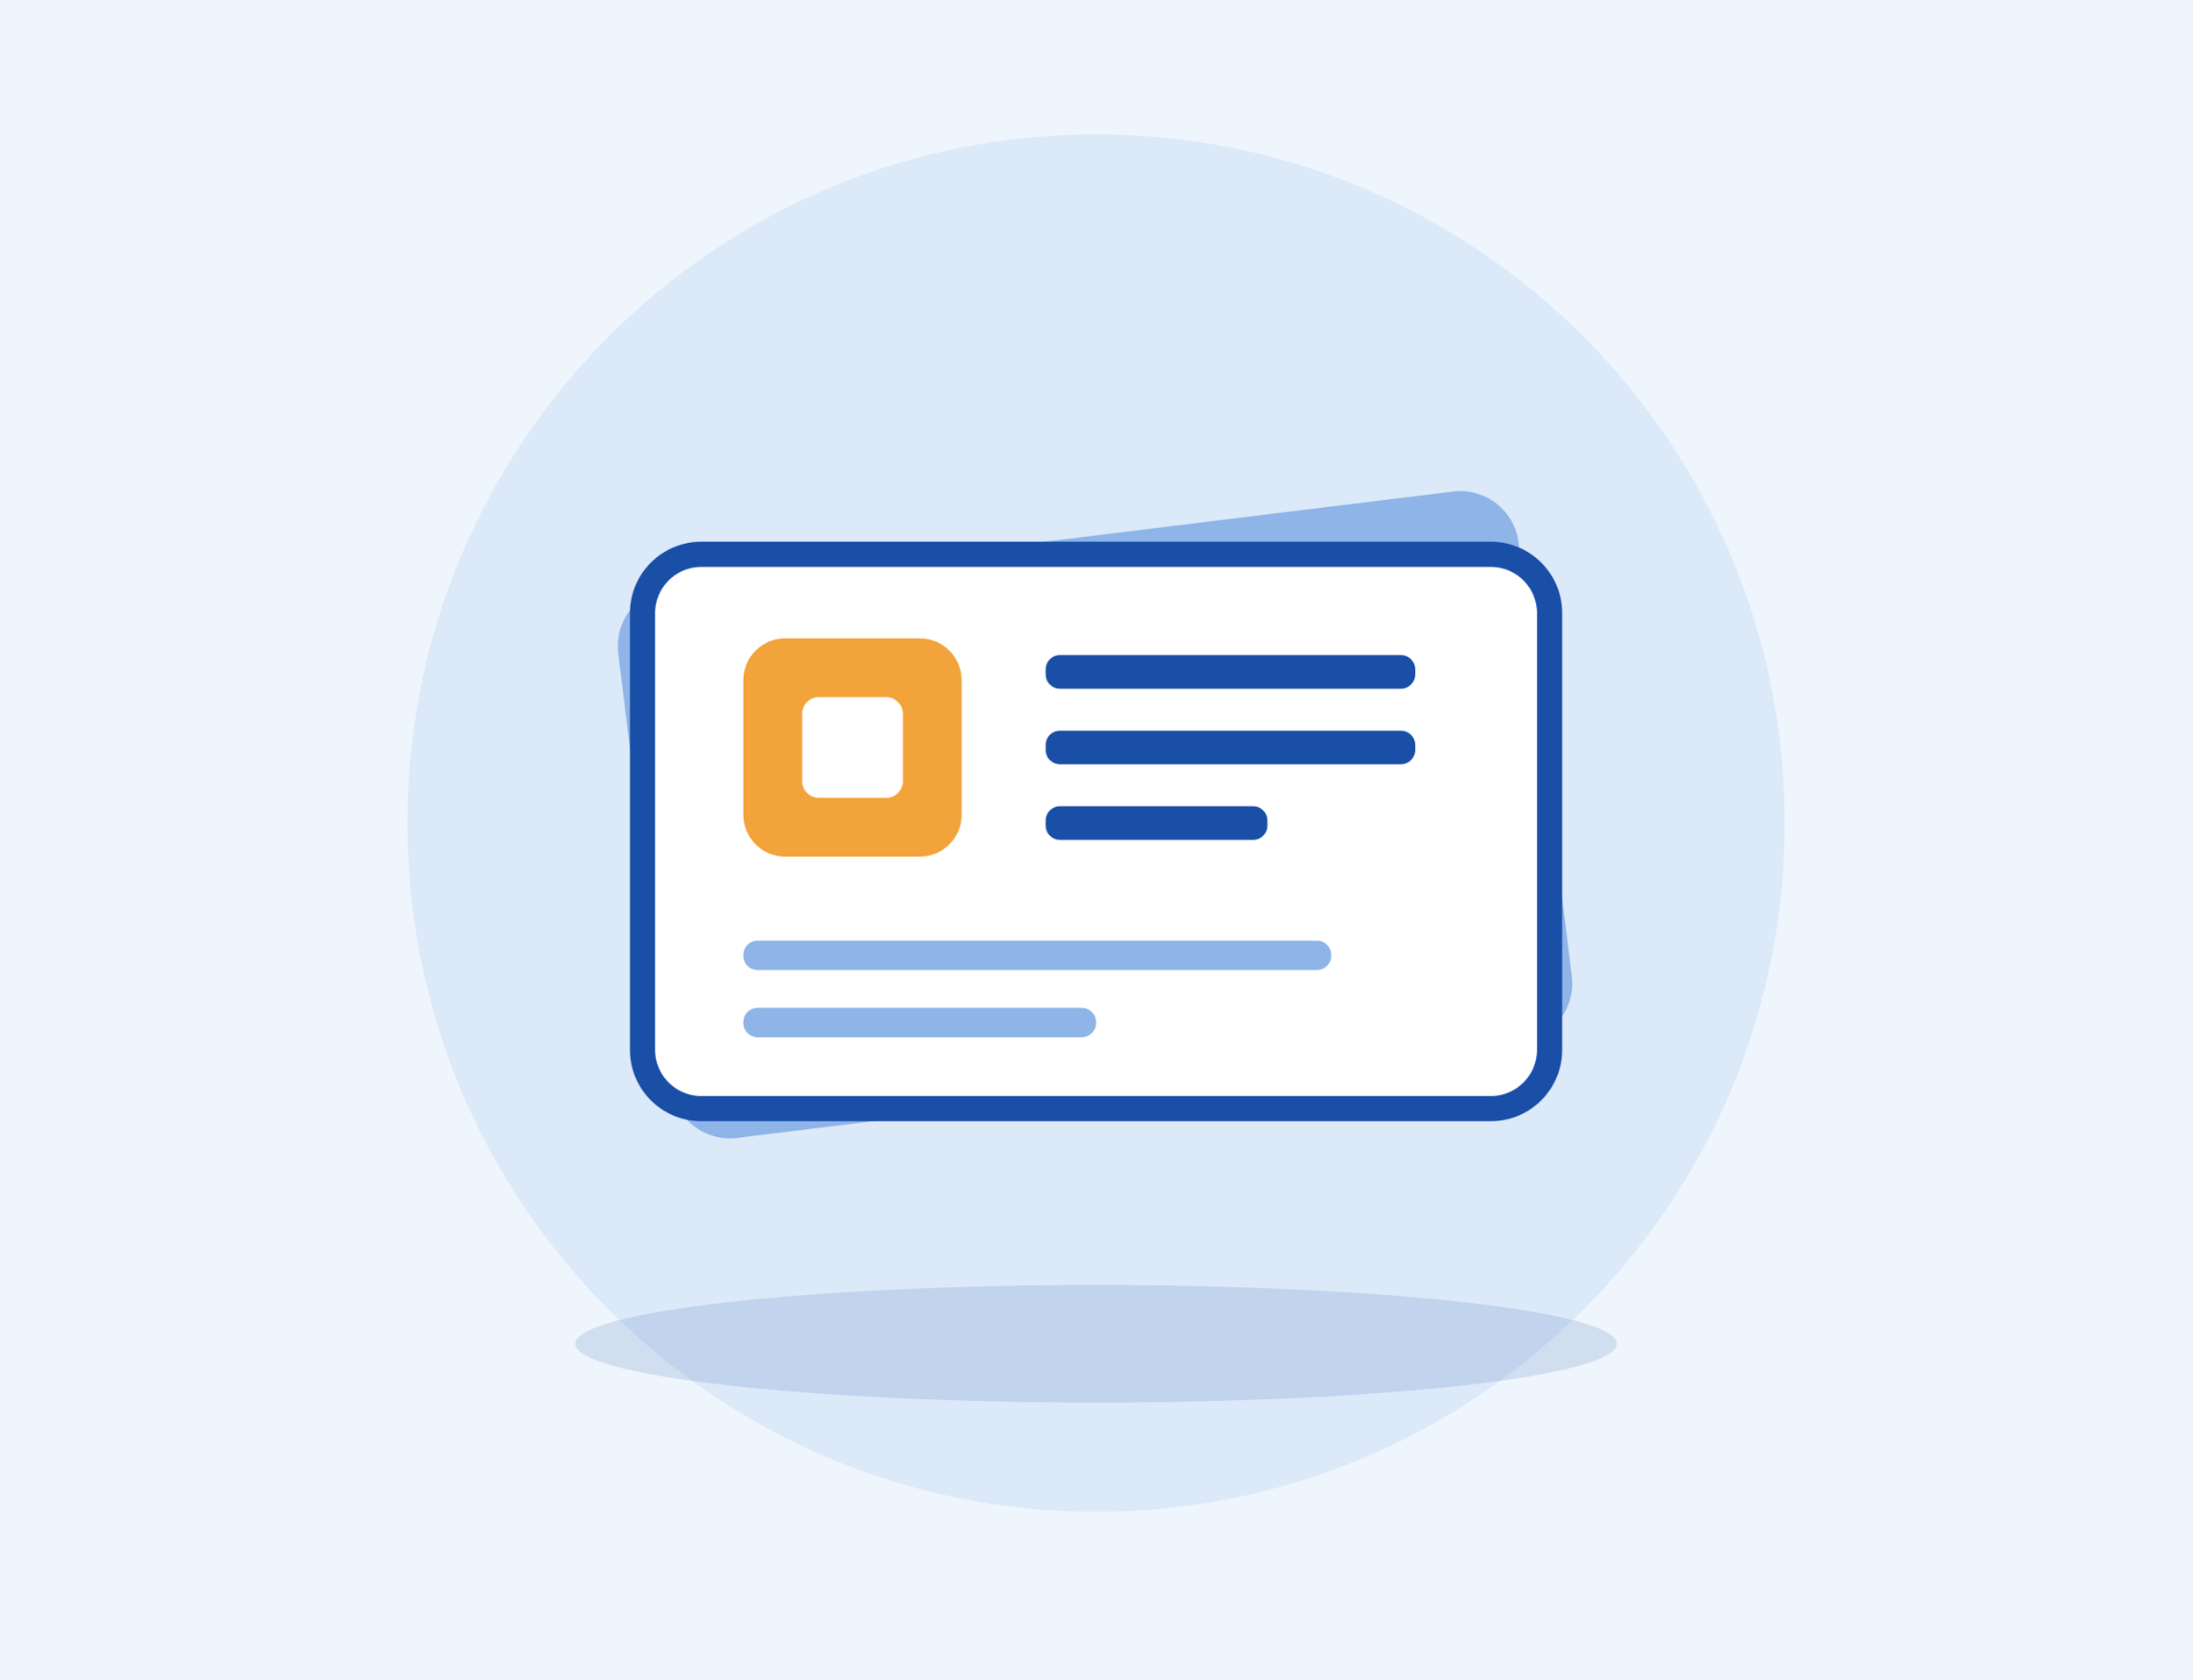
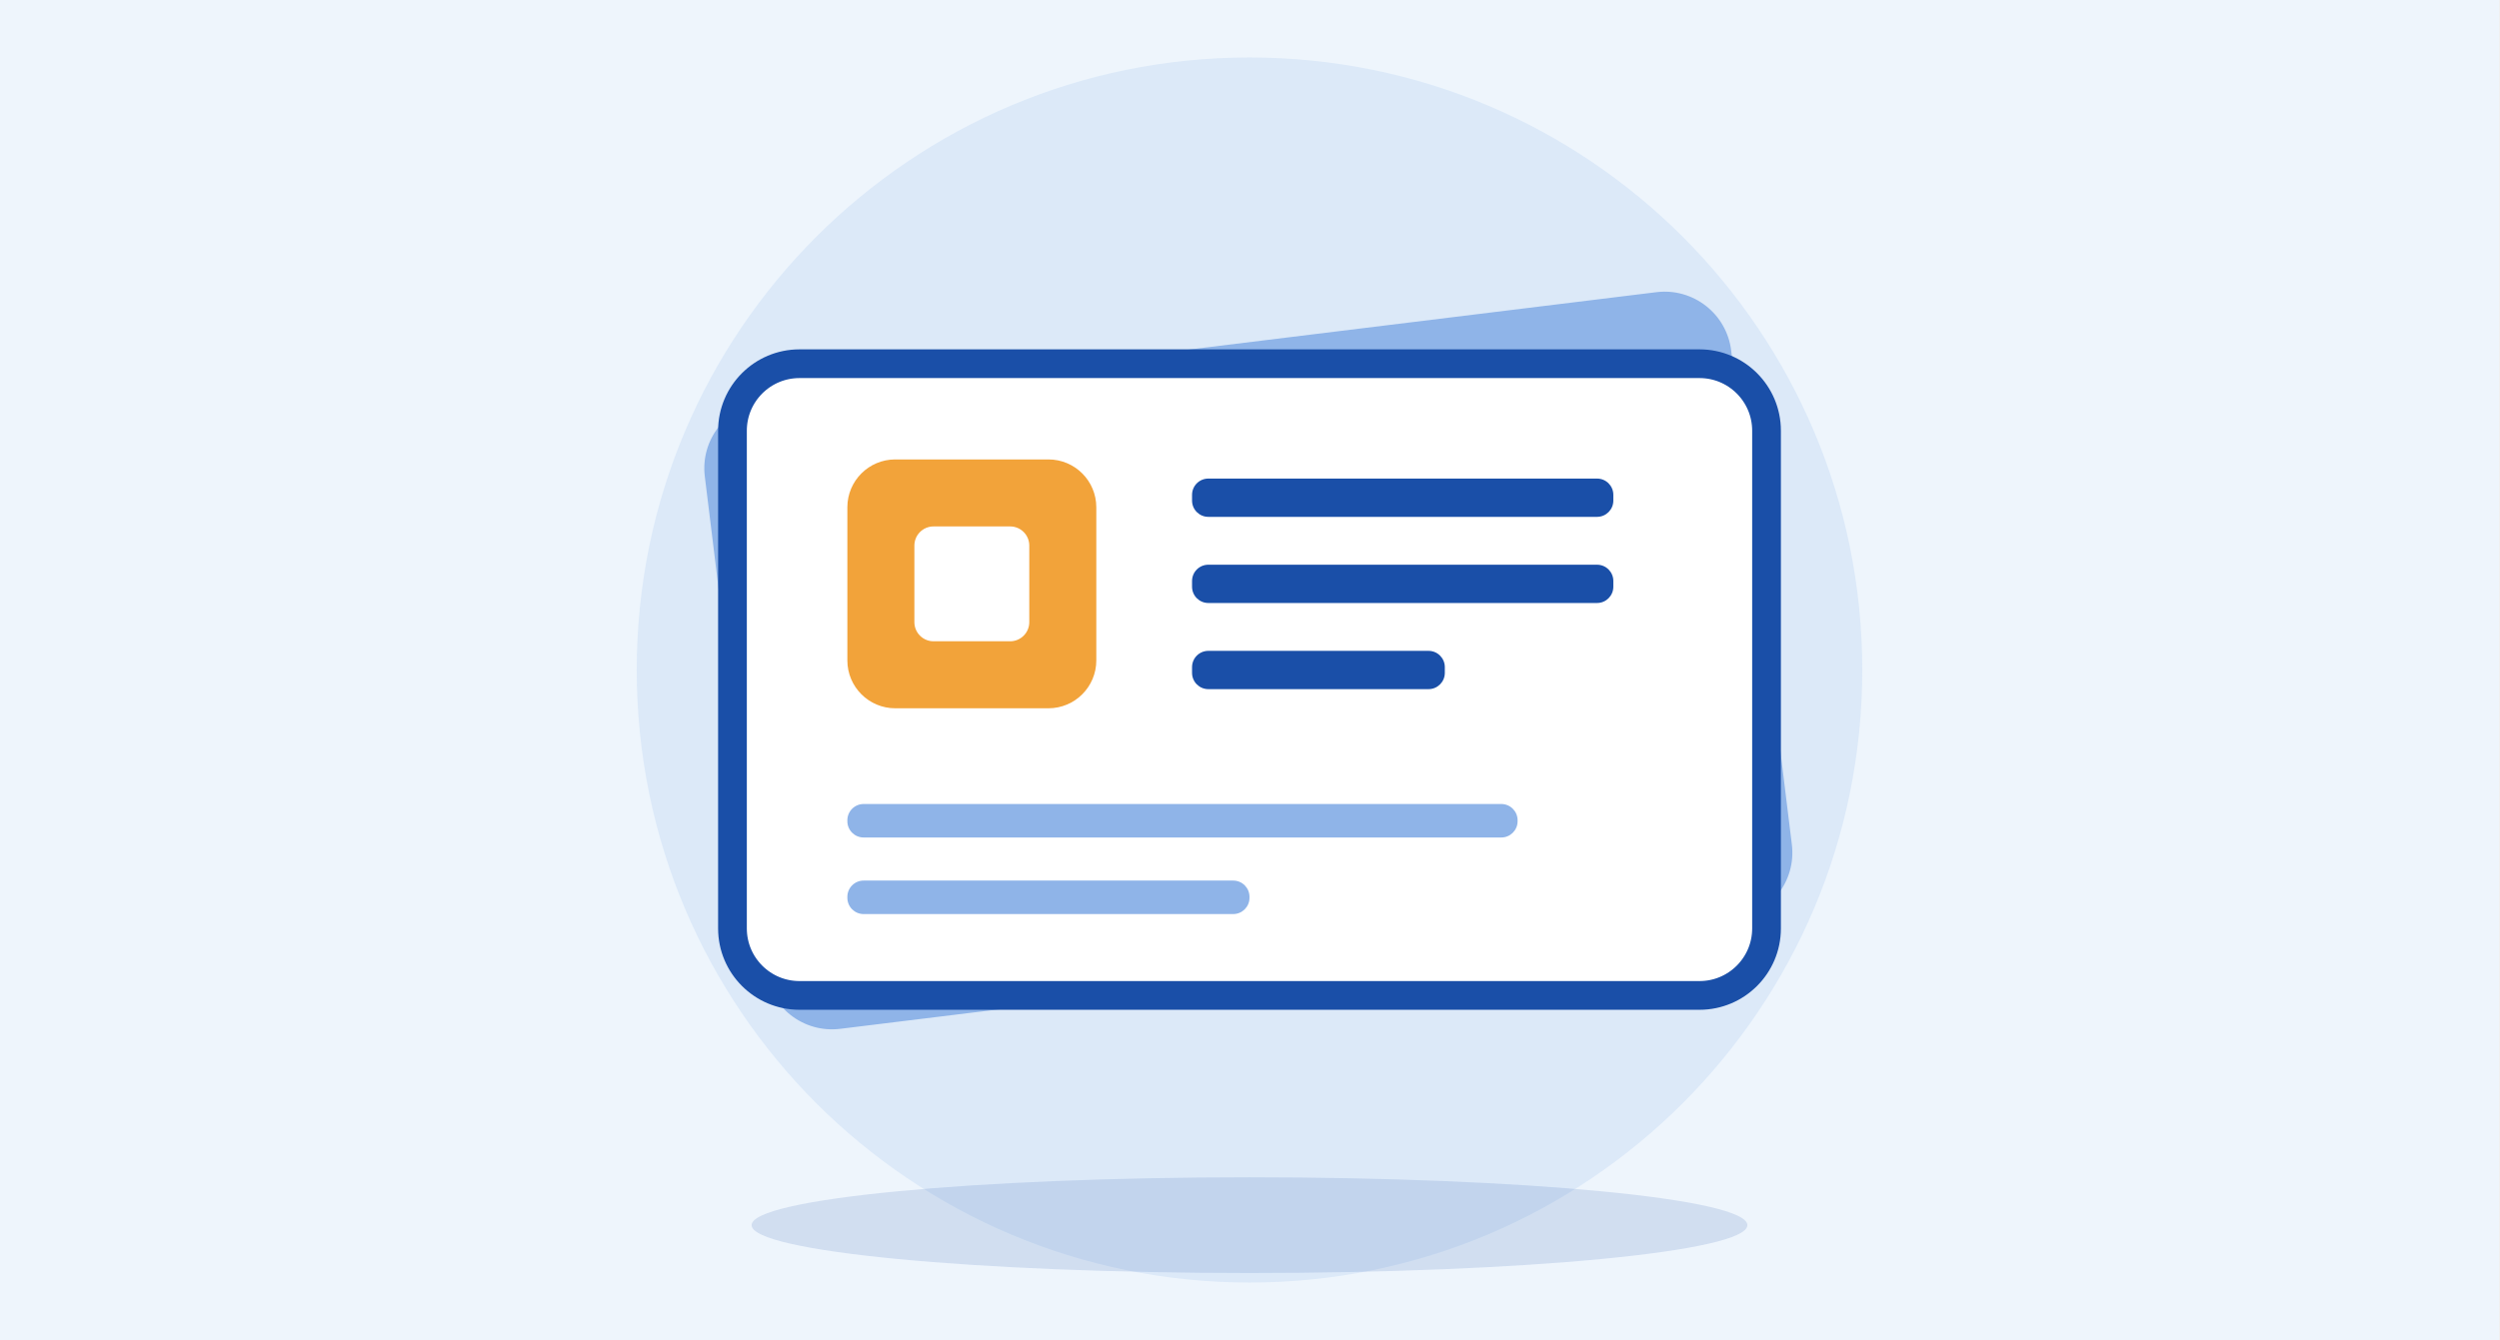
- <svg xmlns="http://www.w3.org/2000/svg" viewBox="0 0 261 200" width="261" height="200">
-   <rect width="261" height="200" fill="#eef5fc" />
-   <circle cx="130.5" cy="98" r="82" fill="#dce9f8" />
-   <ellipse cx="130.5" cy="160" rx="62" ry="7" fill="#1a4fa8" opacity=".14" />
+ <svg xmlns="http://www.w3.org/2000/svg" viewBox="0 28 261 140" width="261" height="140">
+   <rect y="28" width="261" height="140" fill="#eef5fc" />
+   <circle cx="130.5" cy="98" r="64" fill="#dce9f8" />
+   <ellipse cx="130.5" cy="156" rx="52" ry="5" fill="#1a4fa8" opacity=".14" />
  <g transform="translate(130.5 98)">
    <g transform="rotate(-7)">
      <rect x="-54" y="-34" width="108" height="66" rx="7" fill="#8fb4e8" />
    </g>
    <rect x="-54" y="-32" width="108" height="66" rx="7" fill="#ffffff" stroke="#1a4fa8" stroke-width="3" />
    <rect x="-42" y="-22" width="26" height="26" rx="5" fill="#f2a33a" />
    <rect x="-35" y="-15" width="12" height="12" rx="2" fill="#ffffff" />
    <rect x="-6" y="-20" width="44.0" height="4" rx="1.7" fill="#1a4fa8" />
    <rect x="-6" y="-11" width="44.0" height="4" rx="1.7" fill="#1a4fa8" />
    <rect x="-6" y="-2" width="26.4" height="4" rx="1.7" fill="#1a4fa8" />
    <rect x="-42" y="14" width="70.0" height="3.5" rx="1.7" fill="#8fb4e8" />
    <rect x="-42" y="22" width="42.0" height="3.5" rx="1.7" fill="#8fb4e8" />
  </g>
</svg>
